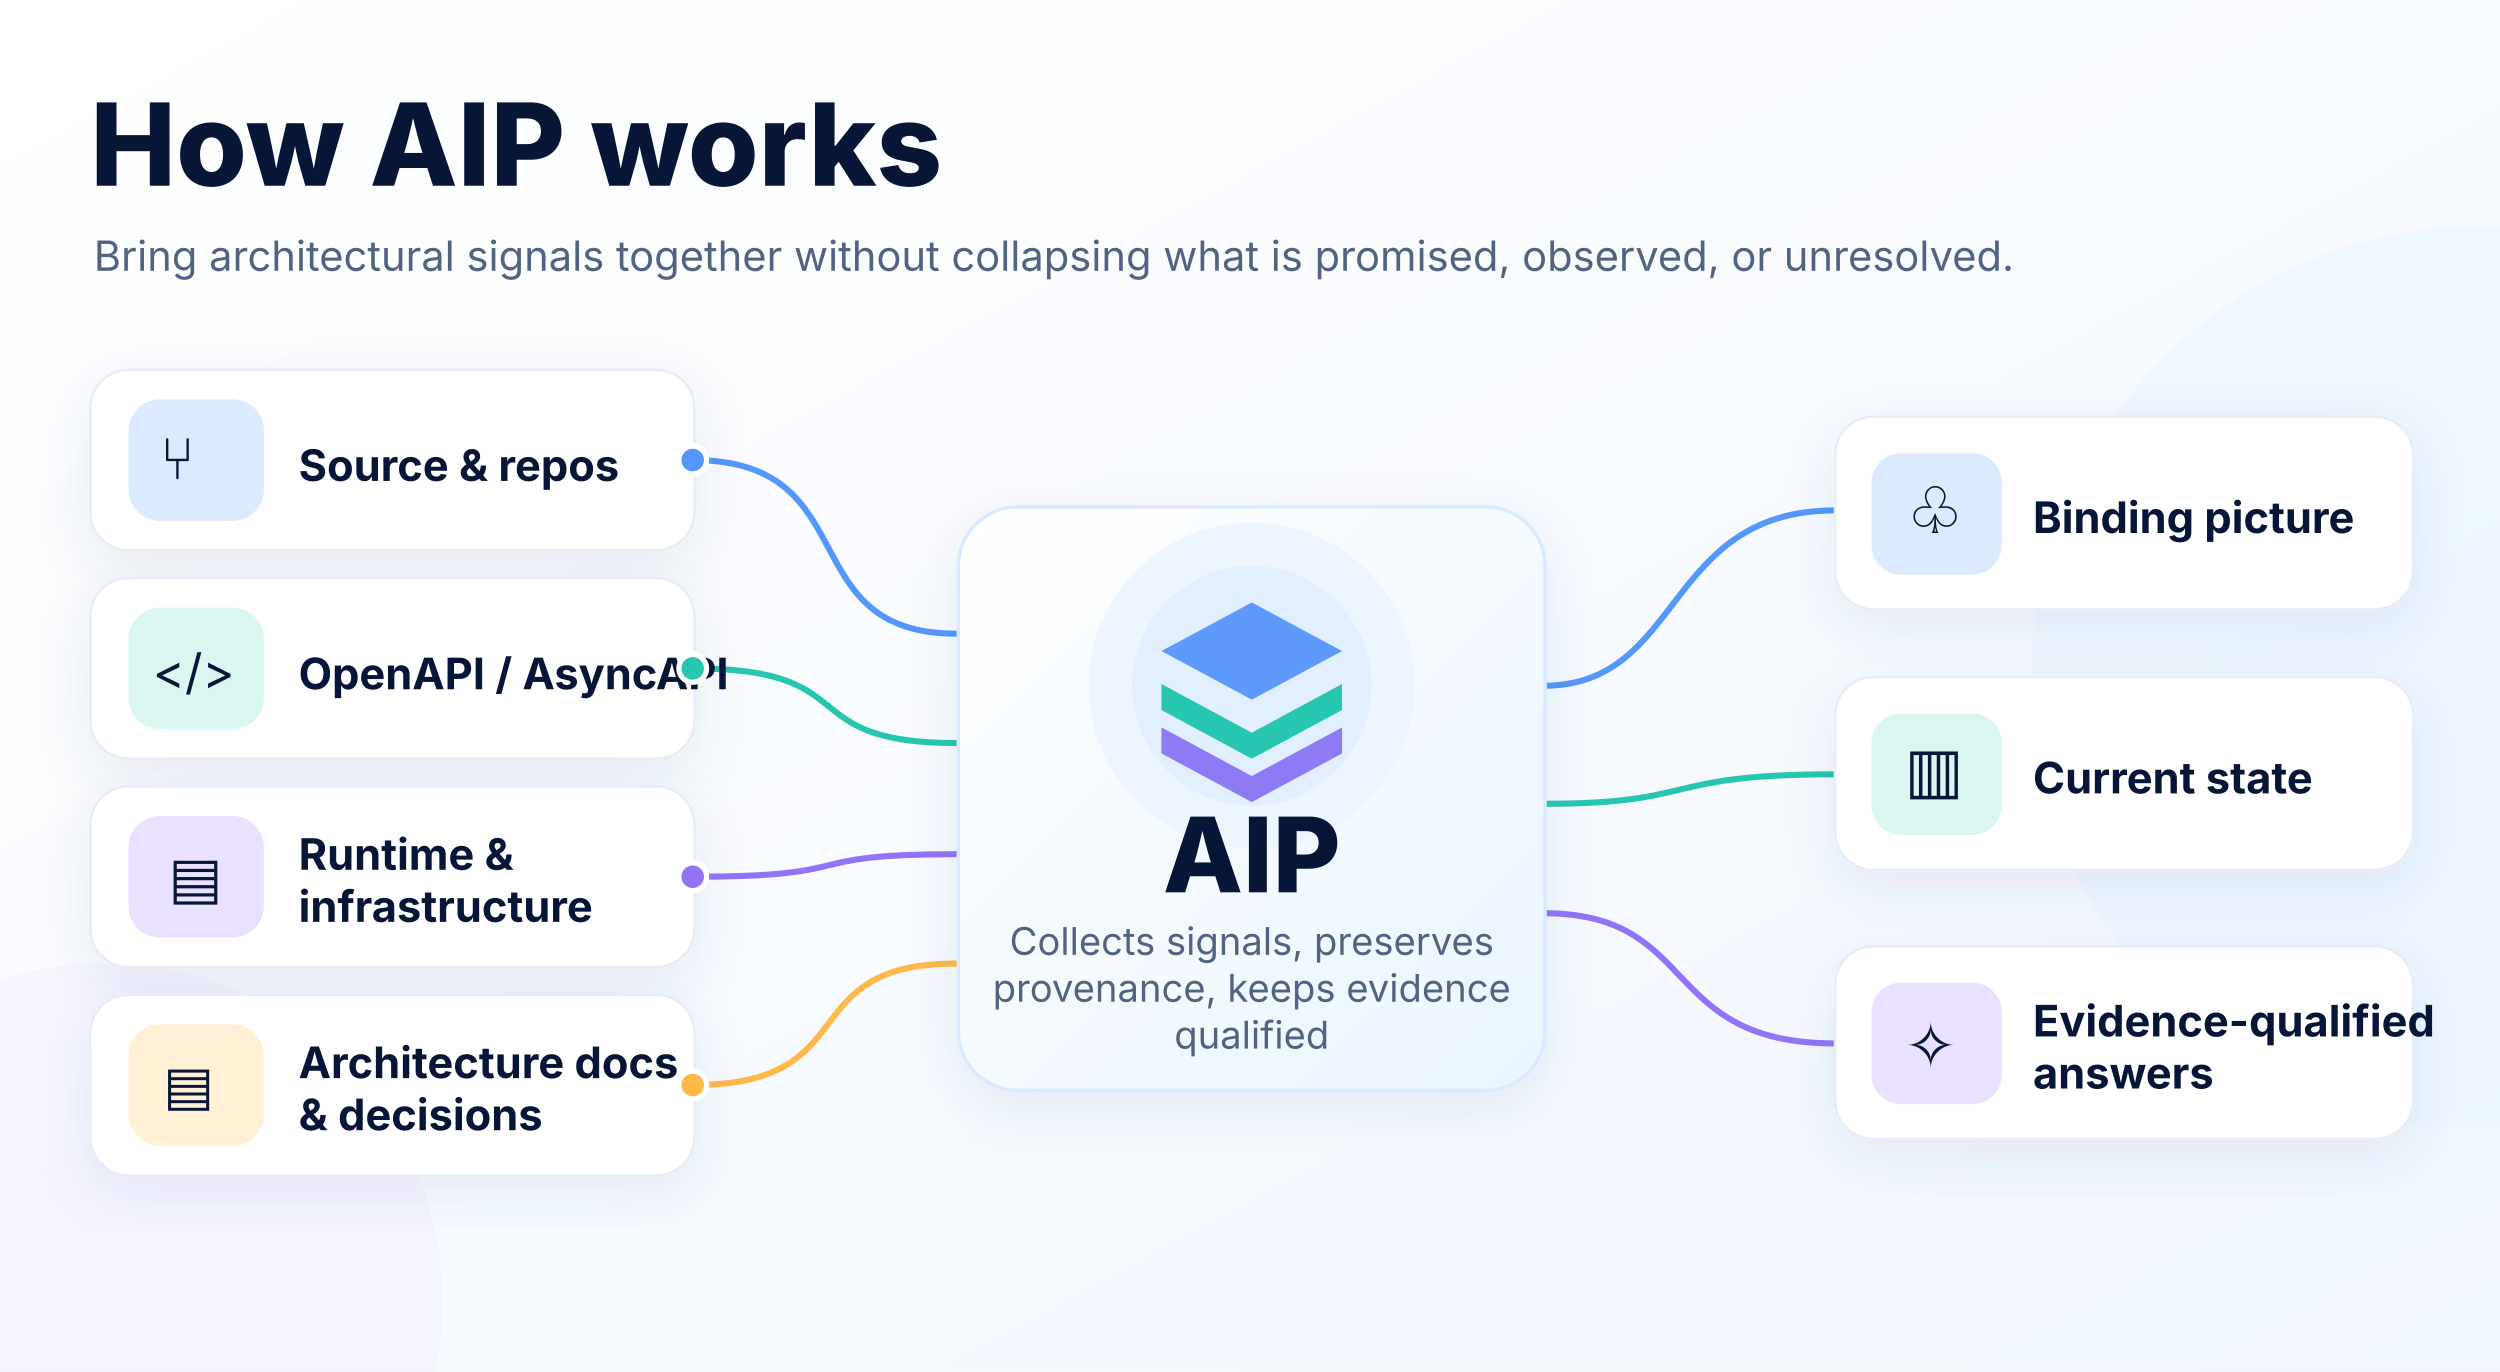
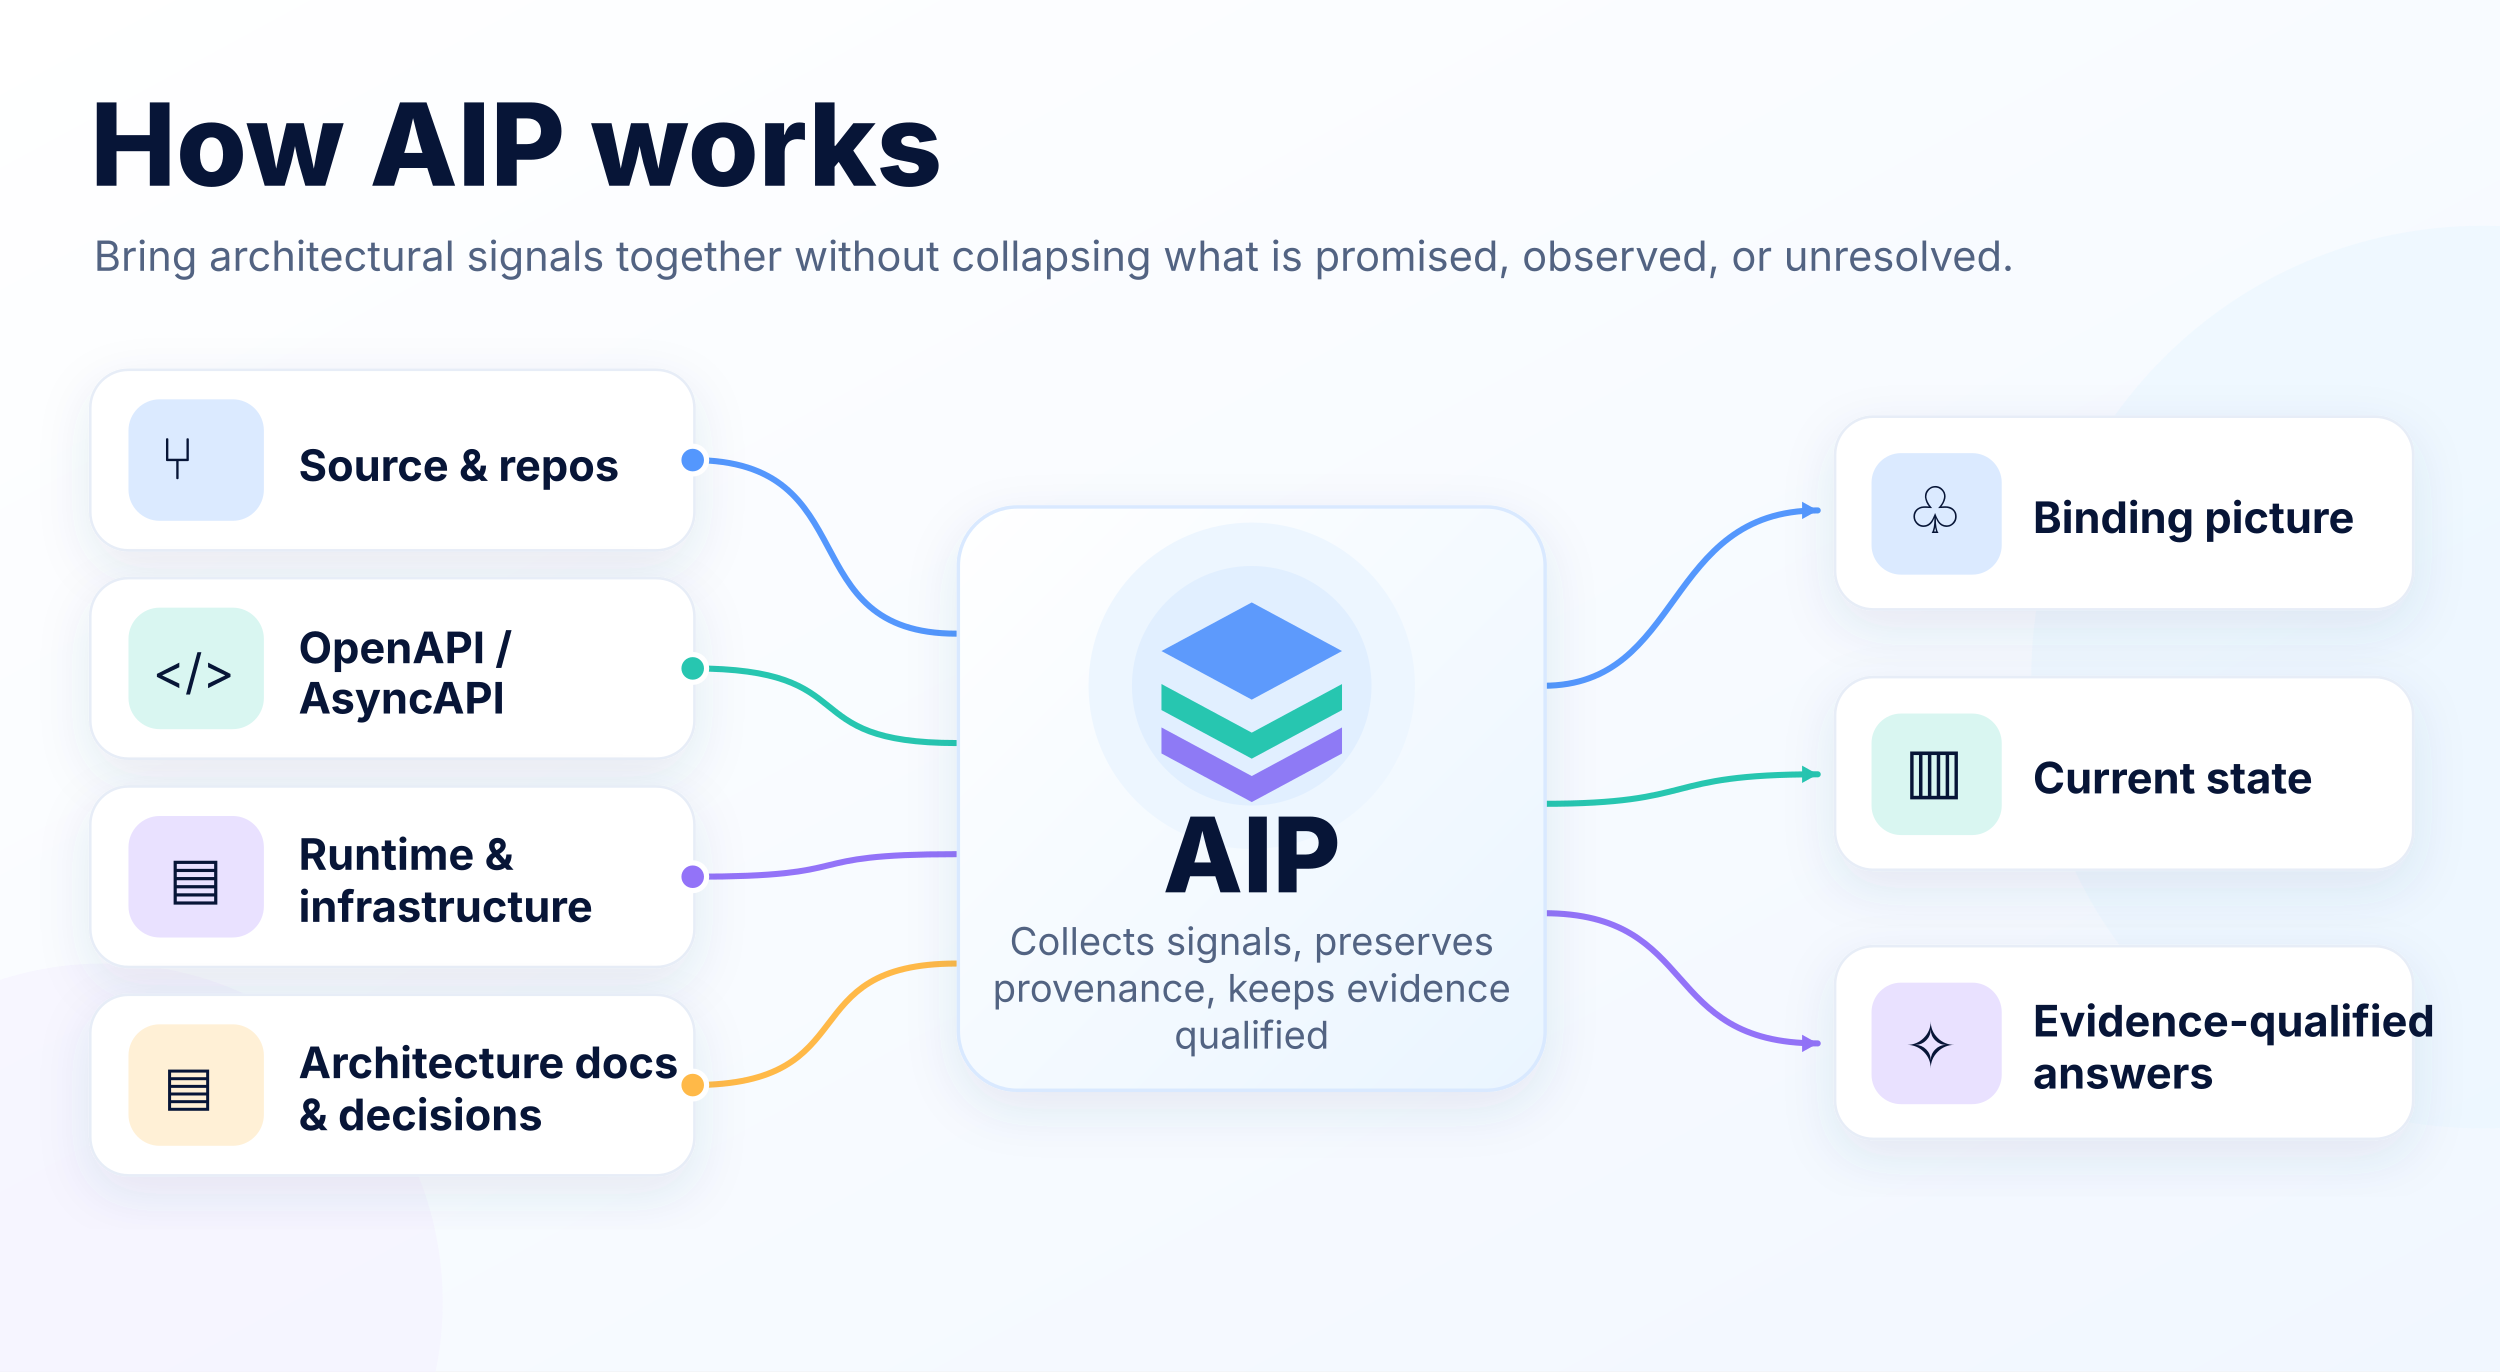
<svg xmlns="http://www.w3.org/2000/svg" width="1440" height="790" viewBox="0 0 1440 790" role="img" aria-labelledby="title desc">
  <defs>
    <linearGradient id="bg" x2="1" y2="1">
      <stop stop-color="#ffffff" />
      <stop offset="1" stop-color="#f1f7ff" />
    </linearGradient>
    <linearGradient id="hub" x2="1" y2="1">
      <stop stop-color="#fff" />
      <stop offset="1" stop-color="#eaf5ff" />
    </linearGradient>
+     <marker id="arrow-blue" viewBox="0 0 12 12" refX="10" refY="6" markerWidth="12" markerHeight="12" orient="auto" markerUnits="userSpaceOnUse">
+       <path d="M1 1 L10 6 L1 11 Z" fill="#5497fd" />
+     </marker>
+     <marker id="arrow-teal" viewBox="0 0 12 12" refX="10" refY="6" markerWidth="12" markerHeight="12" orient="auto" markerUnits="userSpaceOnUse">
+       <path d="M1 1 L10 6 L1 11 Z" fill="#27c6b0" />
+     </marker>
+     <marker id="arrow-purple" viewBox="0 0 12 12" refX="10" refY="6" markerWidth="12" markerHeight="12" orient="auto" markerUnits="userSpaceOnUse">
+       <path d="M1 1 L10 6 L1 11 Z" fill="#9373f8" />
+     </marker>
    <filter id="sh" x="-20%" y="-30%" width="150%" height="160%">
      <feDropShadow dx="0" dy="10" stdDeviation="15" flood-color="#28467f" flood-opacity=".10" />
    </filter>
    <style>text{font-family:Inter,Segoe UI,Arial,sans-serif;fill:#071537}.head{font-size:66px;font-weight:800}.sub{font-size:24px;fill:#526382}.lab{font-size:25px;font-weight:650}.small{font-size:22px;fill:#526382}.card{fill:white;stroke:#e7edf7;stroke-width:1.5;filter:url(#sh)}.line{fill:none;stroke-width:3.5;stroke-linecap:round}.dot{stroke:white;stroke-width:3}</style>
  </defs>
  <rect width="1440" height="790" fill="url(#bg)" />
  <circle cx="1430" cy="390" r="260" fill="#eaf6ff" opacity=".55" />
  <circle cx="60" cy="750" r="195" fill="#f4f0ff" opacity=".55" />
  <text x="52" y="107" class="head">How AIP works</text>
  <text x="54" y="156" class="sub">Bring architectural signals together without collapsing what is promised, observed, or unresolved.</text>
  <g class="line">
    <path d="M399 265 C500 265 455 365 551 365" stroke="#5497fd" />
    <path d="M399 385 C500 385 455 428 551 428" stroke="#27c6b0" />
    <path d="M399 505 C500 505 455 492 551 492" stroke="#9373f8" />
    <path d="M399 625 C500 625 455 555 551 555" stroke="#ffb948" />
-     <path d="M889 395 C970 395 958 294 1057 294" stroke="#5497fd" />
-     <path d="M889 463 C980 463 955 446 1057 446" stroke="#27c6b0" />
-     <path d="M889 526 C980 526 955 601 1057 601" stroke="#9373f8" />
+     <path d="M889 395 C970 395 958 294 1047 294" stroke="#5497fd" marker-end="url(#arrow-blue)" />
+     <path d="M889 463 C980 463 955 446 1047 446" stroke="#27c6b0" marker-end="url(#arrow-teal)" />
+     <path d="M889 526 C980 526 955 601 1047 601" stroke="#9373f8" marker-end="url(#arrow-purple)" />
  </g>
  <g>
    <rect class="card" x="52" y="213" width="348" height="104" rx="22" />
    <rect x="74" y="230" width="78" height="70" rx="18" fill="#dbeaff" />
    <text x="92" y="276" font-size="34" fill="#1451ad">⑂</text>
    <text x="172" y="277" class="lab">Source &amp; repos</text>
    <rect class="card" x="52" y="333" width="348" height="104" rx="22" />
    <rect x="74" y="350" width="78" height="70" rx="18" fill="#d9f6f1" />
    <text x="88" y="397" font-size="28" fill="#087b70">&lt;/&gt;</text>
-     <text x="172" y="397" class="lab" font-size="23">OpenAPI / AsyncAPI</text>
+     <text x="172" y="382" class="lab">OpenAPI /</text>
+     <text x="172" y="411" class="lab">AsyncAPI</text>
    <rect class="card" x="52" y="453" width="348" height="104" rx="22" />
    <rect x="74" y="470" width="78" height="70" rx="18" fill="#e9e1ff" />
    <text x="97" y="517" font-size="33" fill="#664acb">▤</text>
    <text x="172" y="501" class="lab">Runtime &amp;</text>
    <text x="172" y="531" class="lab">infrastructure</text>
    <rect class="card" x="52" y="573" width="348" height="104" rx="22" />
    <rect x="74" y="590" width="78" height="70" rx="18" fill="#fff0d6" />
    <text x="94" y="636" font-size="31" fill="#ac690c">▤</text>
    <text x="172" y="621" class="lab">Architecture docs</text>
    <text x="172" y="651" class="lab">&amp; decisions</text>
  </g>
  <g>
    <rect x="552" y="292" width="338" height="336" rx="34" fill="url(#hub)" stroke="#d9e9ff" stroke-width="2" filter="url(#sh)" />
    <circle cx="721" cy="395" r="94" fill="#edf6ff" />
    <circle cx="721" cy="395" r="69" fill="#e1efff" />
    <path d="M669 375 l52 -28 52 28 -52 28z" fill="#5d9afc" />
    <path d="M669 394 l52 28 52 -28 0 15 -52 28 -52 -28z" fill="#27c6b0" />
    <path d="M669 419 l52 28 52 -28 0 15 -52 28 -52 -28z" fill="#8e7af5" />
    <text x="721" y="514" text-anchor="middle" font-size="60" font-weight="800">AIP</text>
    <text x="721" y="550" text-anchor="middle" class="small">Collects signals, preserves</text>
    <text x="721" y="577" text-anchor="middle" class="small">provenance, keeps evidence</text>
    <text x="721" y="604" text-anchor="middle" class="small">qualified</text>
  </g>
  <g>
    <rect class="card" x="1057" y="240" width="333" height="111" rx="22" />
    <rect x="1078" y="261" width="75" height="70" rx="17" fill="#dbeaff" />
    <text x="1098" y="307" font-size="37" fill="#1451ad">♧</text>
    <text x="1171" y="307" class="lab">Binding picture</text>
    <rect class="card" x="1057" y="390" width="333" height="111" rx="22" />
    <rect x="1078" y="411" width="75" height="70" rx="17" fill="#d9f6f1" />
    <text x="1097" y="456" font-size="36" fill="#087b70">▥</text>
    <text x="1171" y="457" class="lab">Current state</text>
    <rect class="card" x="1057" y="545" width="333" height="111" rx="22" />
    <rect x="1078" y="566" width="75" height="70" rx="17" fill="#e9e1ff" />
    <text x="1097" y="615" font-size="36" fill="#664acb">✧</text>
    <text x="1171" y="597" class="lab">Evidence-qualified</text>
    <text x="1171" y="627" class="lab">answers</text>
  </g>
  <g>
    <circle class="dot" cx="399" cy="265" r="8" fill="#5497fd" />
    <circle class="dot" cx="399" cy="385" r="8" fill="#27c6b0" />
    <circle class="dot" cx="399" cy="505" r="8" fill="#9373f8" />
    <circle class="dot" cx="399" cy="625" r="8" fill="#ffb948" />
  </g>
</svg>
